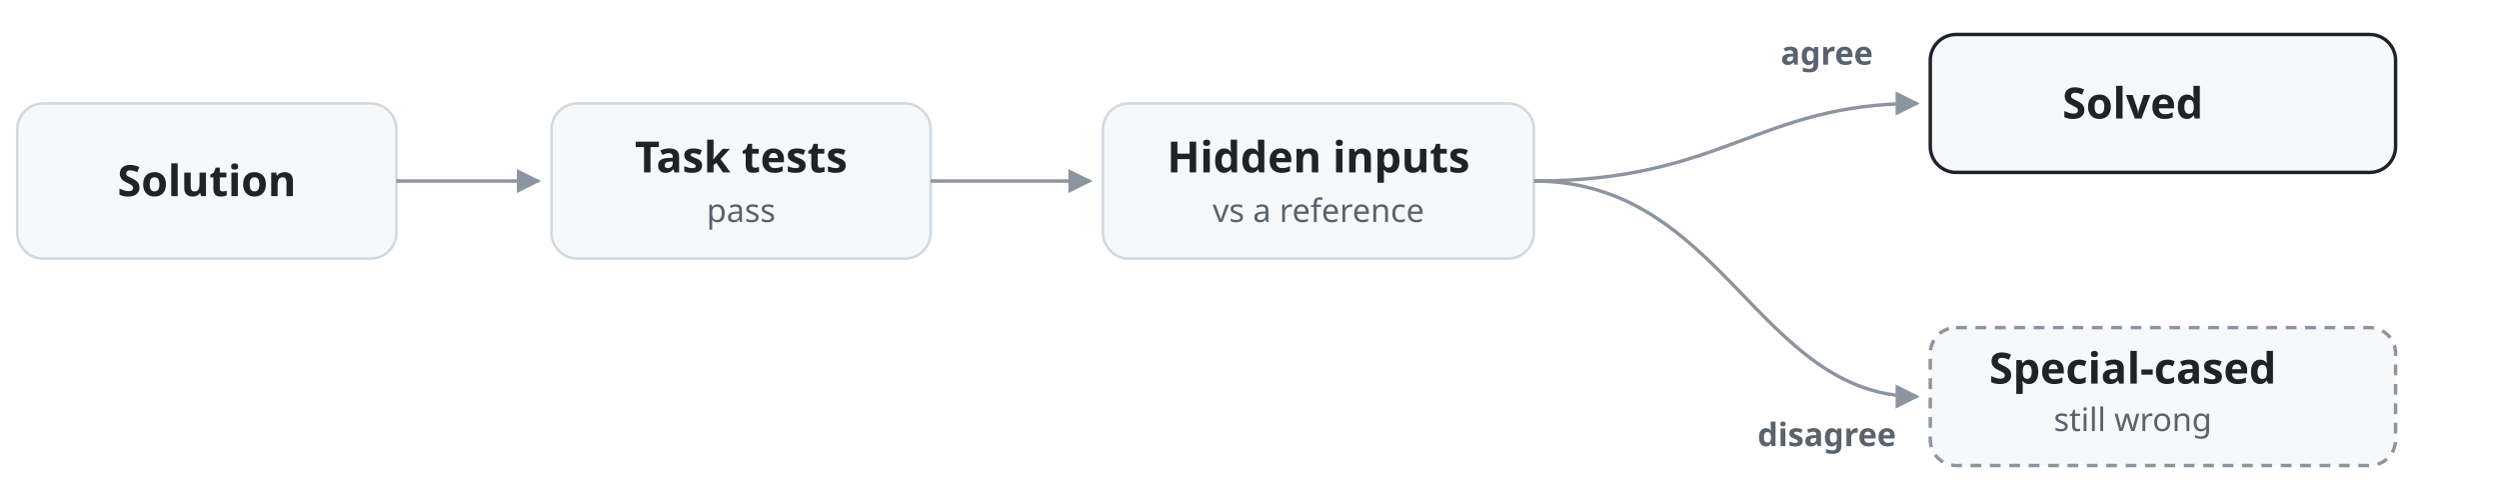
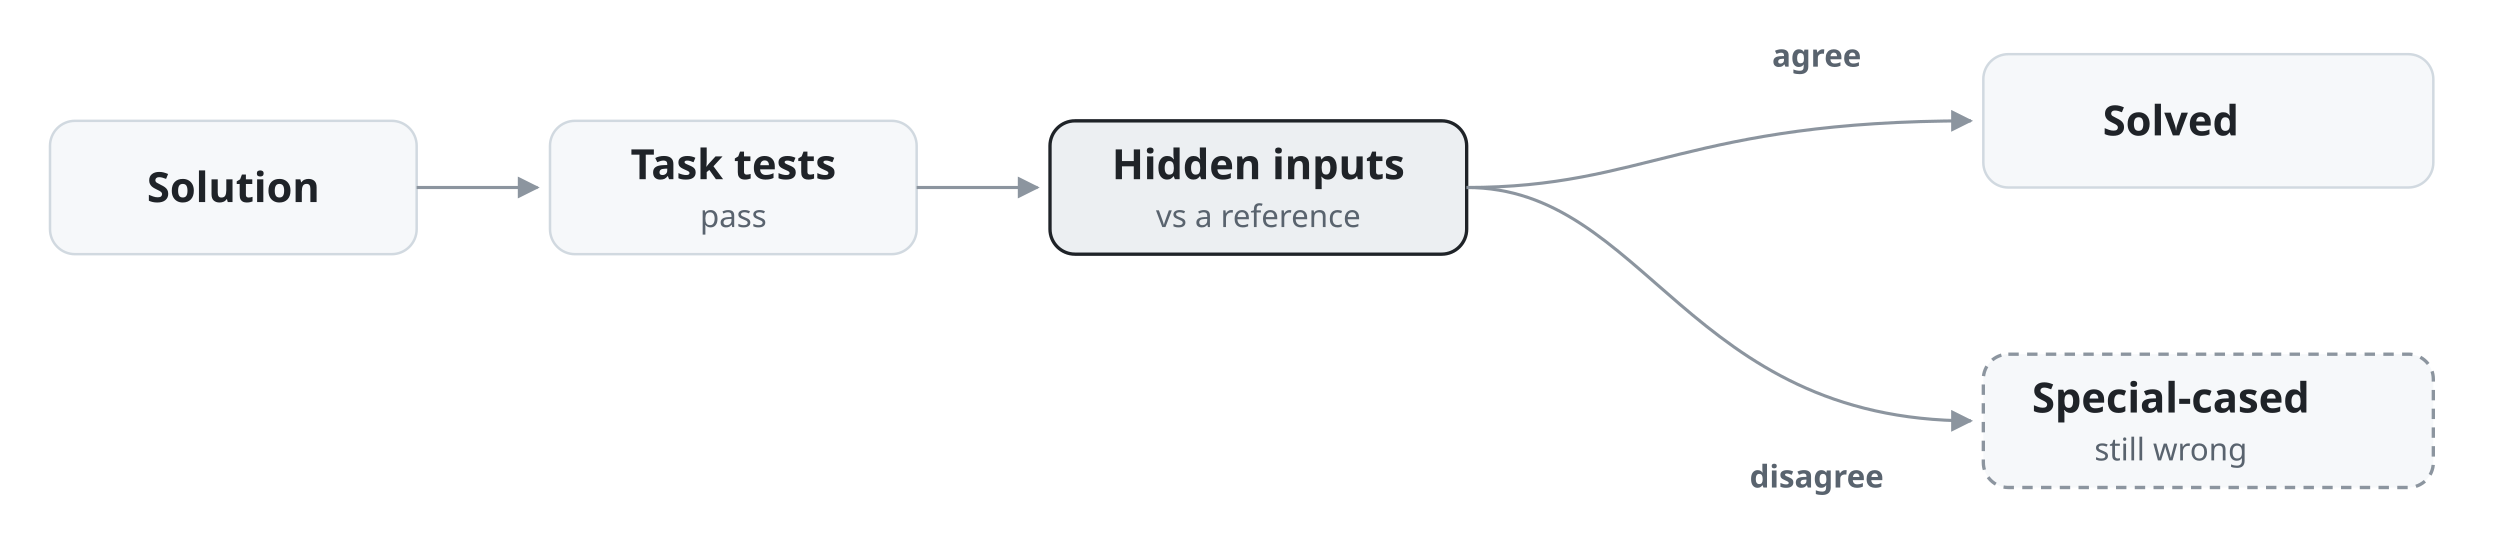
- <svg xmlns="http://www.w3.org/2000/svg" viewBox="0 0 1160 232" width="1160" height="232" role="img" aria-label="A solution passes the task tests, then runs against a reference on hidden inputs. Where it agrees, it is solved. Where it disagrees, it is special-cased: it passes the tests and is still wrong.">
+ <svg xmlns="http://www.w3.org/2000/svg" viewBox="0 0 1200 260" width="1200" height="260" role="img" aria-label="A solution passes the task tests, then runs against a reference on hidden inputs. Where it agrees, it is solved. Where it disagrees, it is special-cased: it passes the tests and is still wrong.">
  <defs>
    <marker id="arr" viewBox="0 0 10 10" refX="9" refY="5" markerWidth="7" markerHeight="7" orient="auto-start-reverse">
      <path d="M0,0 L10,5 L0,10 z" fill="#8c959f" />
    </marker>
  </defs>
-   <rect x="8" y="48" width="176" height="72" rx="12" fill="#f6f8fa" stroke="#d1d9e0" stroke-width="1.2" />
-   <text x="96" y="91" font-family="-apple-system, BlinkMacSystemFont, 'Segoe UI', 'Noto Sans', Helvetica, Arial, sans-serif" font-size="20" font-weight="600" fill="#1f2328" text-anchor="middle">Solution</text>
-   <rect x="256" y="48" width="176" height="72" rx="12" fill="#f6f8fa" stroke="#d1d9e0" stroke-width="1.2" />
-   <text x="344" y="80" font-family="-apple-system, BlinkMacSystemFont, 'Segoe UI', 'Noto Sans', Helvetica, Arial, sans-serif" font-size="20" font-weight="600" fill="#1f2328" text-anchor="middle">Task tests</text>
-   <text x="344" y="103" font-family="-apple-system, BlinkMacSystemFont, 'Segoe UI', 'Noto Sans', Helvetica, Arial, sans-serif" font-size="15" fill="#59636e" text-anchor="middle">pass</text>
-   <rect x="512" y="48" width="200" height="72" rx="12" fill="#f6f8fa" stroke="#d1d9e0" stroke-width="1.2" />
-   <text x="612" y="80" font-family="-apple-system, BlinkMacSystemFont, 'Segoe UI', 'Noto Sans', Helvetica, Arial, sans-serif" font-size="20" font-weight="600" fill="#1f2328" text-anchor="middle">Hidden inputs</text>
-   <text x="612" y="103" font-family="-apple-system, BlinkMacSystemFont, 'Segoe UI', 'Noto Sans', Helvetica, Arial, sans-serif" font-size="15" fill="#59636e" text-anchor="middle">vs a reference</text>
-   <rect x="896" y="16" width="216" height="64" rx="12" fill="#f6f8fa" stroke="#1f2328" stroke-width="1.6" />
-   <text x="990" y="55" font-family="-apple-system, BlinkMacSystemFont, 'Segoe UI', 'Noto Sans', Helvetica, Arial, sans-serif" font-size="20" font-weight="600" fill="#1f2328" text-anchor="middle">Solved</text>
-   <rect x="896" y="152" width="216" height="64" rx="12" fill="#f6f8fa" stroke="#8c959f" stroke-width="1.6" stroke-dasharray="5 4" />
-   <text x="990" y="178" font-family="-apple-system, BlinkMacSystemFont, 'Segoe UI', 'Noto Sans', Helvetica, Arial, sans-serif" font-size="20" font-weight="600" fill="#1f2328" text-anchor="middle">Special-cased</text>
-   <text x="990" y="200" font-family="-apple-system, BlinkMacSystemFont, 'Segoe UI', 'Noto Sans', Helvetica, Arial, sans-serif" font-size="15" fill="#59636e" text-anchor="middle">still wrong</text>
-   <line x1="184" y1="84" x2="250" y2="84" stroke="#8c959f" stroke-width="1.6" marker-end="url(#arr)" />
-   <line x1="432" y1="84" x2="506" y2="84" stroke="#8c959f" stroke-width="1.6" marker-end="url(#arr)" />
-   <path d="M712 84 C 800 84, 816 48, 890 48" fill="none" stroke="#8c959f" stroke-width="1.6" marker-end="url(#arr)" />
-   <path d="M712 84 C 800 84, 816 184, 890 184" fill="none" stroke="#8c959f" stroke-width="1.6" marker-end="url(#arr)" />
-   <text x="848" y="30" font-family="-apple-system, BlinkMacSystemFont, 'Segoe UI', 'Noto Sans', Helvetica, Arial, sans-serif" font-size="15" font-weight="600" fill="#59636e" text-anchor="middle">agree</text>
-   <text x="848" y="207" font-family="-apple-system, BlinkMacSystemFont, 'Segoe UI', 'Noto Sans', Helvetica, Arial, sans-serif" font-size="15" font-weight="600" fill="#59636e" text-anchor="middle">disagree</text>
-   <circle r="7" fill="#1f2328" opacity="0">
-     <animate attributeName="opacity" values="0;1;1;0;0" keyTimes="0;0.02;0.30;0.36;1" dur="9s" repeatCount="indefinite" />
-     <animateMotion path="M96 84 H612" keyPoints="0;1;1" keyTimes="0;0.30;1" calcMode="linear" dur="9s" repeatCount="indefinite" />
+   <rect x="24" y="58" width="176" height="64" rx="12" fill="#f6f8fa" stroke="#d1d9e0" stroke-width="1.2" />
+   <text x="112" y="97" font-family="-apple-system, BlinkMacSystemFont, 'Segoe UI', 'Noto Sans', Helvetica, Arial, sans-serif" font-size="20" font-weight="600" fill="#1f2328" text-anchor="middle">Solution</text>
+   <rect x="264" y="58" width="176" height="64" rx="12" fill="#f6f8fa" stroke="#d1d9e0" stroke-width="1.2" />
+   <text x="352" y="86" font-family="-apple-system, BlinkMacSystemFont, 'Segoe UI', 'Noto Sans', Helvetica, Arial, sans-serif" font-size="20" font-weight="600" fill="#1f2328" text-anchor="middle">Task tests</text>
+   <text x="352" y="109" font-family="-apple-system, BlinkMacSystemFont, 'Segoe UI', 'Noto Sans', Helvetica, Arial, sans-serif" font-size="15" fill="#59636e" text-anchor="middle">pass</text>
+   <rect x="504" y="58" width="200" height="64" rx="12" fill="#eceff2" stroke="#1f2328" stroke-width="1.6" />
+   <text x="604" y="86" font-family="-apple-system, BlinkMacSystemFont, 'Segoe UI', 'Noto Sans', Helvetica, Arial, sans-serif" font-size="20" font-weight="600" fill="#1f2328" text-anchor="middle">Hidden inputs</text>
+   <text x="604" y="109" font-family="-apple-system, BlinkMacSystemFont, 'Segoe UI', 'Noto Sans', Helvetica, Arial, sans-serif" font-size="15" fill="#59636e" text-anchor="middle">vs a reference</text>
+   <rect x="952" y="26" width="216" height="64" rx="12" fill="#f6f8fa" stroke="#d1d9e0" stroke-width="1.2" />
+   <text x="1042" y="65" font-family="-apple-system, BlinkMacSystemFont, 'Segoe UI', 'Noto Sans', Helvetica, Arial, sans-serif" font-size="20" font-weight="600" fill="#1f2328" text-anchor="middle">Solved</text>
+   <rect x="952" y="170" width="216" height="64" rx="12" fill="#f6f8fa" stroke="#8c959f" stroke-width="1.6" stroke-dasharray="5 4" />
+   <text x="1042" y="198" font-family="-apple-system, BlinkMacSystemFont, 'Segoe UI', 'Noto Sans', Helvetica, Arial, sans-serif" font-size="20" font-weight="600" fill="#1f2328" text-anchor="middle">Special-cased</text>
+   <text x="1042" y="221" font-family="-apple-system, BlinkMacSystemFont, 'Segoe UI', 'Noto Sans', Helvetica, Arial, sans-serif" font-size="15" fill="#59636e" text-anchor="middle">still wrong</text>
+   <line x1="200" y1="90" x2="258" y2="90" stroke="#8c959f" stroke-width="1.5" marker-end="url(#arr)" />
+   <line x1="440" y1="90" x2="498" y2="90" stroke="#8c959f" stroke-width="1.5" marker-end="url(#arr)" />
+   <path d="M704 90 C 790 90, 810 58, 946 58" fill="none" stroke="#8c959f" stroke-width="1.5" marker-end="url(#arr)" />
+   <path d="M704 90 C 790 90, 810 202, 946 202" fill="none" stroke="#8c959f" stroke-width="1.5" marker-end="url(#arr)" />
+   <text x="872" y="32" font-family="-apple-system, BlinkMacSystemFont, 'Segoe UI', 'Noto Sans', Helvetica, Arial, sans-serif" font-size="15" font-weight="600" fill="#59636e" text-anchor="middle">agree</text>
+   <text x="872" y="234" font-family="-apple-system, BlinkMacSystemFont, 'Segoe UI', 'Noto Sans', Helvetica, Arial, sans-serif" font-size="15" font-weight="600" fill="#59636e" text-anchor="middle">disagree</text>
+   <circle r="8" fill="#1f2328" opacity="0">
+     <animate attributeName="opacity" values="0;1;1;0;0" keyTimes="0;0.02;0.24;0.30;1" dur="12s" repeatCount="indefinite" />
+     <animateMotion path="M112 90 H604" dur="12s" repeatCount="indefinite" calcMode="spline" keyTimes="0;0.20;1" keySplines="0.4 0 0.6 1;0 0 1 1" keyPoints="0;1;1" />
  </circle>
-   <circle r="7" fill="#1f2328" opacity="0">
-     <animate attributeName="opacity" values="0;0;1;1;0;0" keyTimes="0;0.33;0.36;0.88;0.95;1" dur="9s" repeatCount="indefinite" />
-     <animateMotion path="M612 84 C 730 84, 800 48, 936 48" keyPoints="0;0;1;1" keyTimes="0;0.34;0.56;1" calcMode="linear" dur="9s" repeatCount="indefinite" />
+   <circle r="8" fill="#1f2328" opacity="0">
+     <animate attributeName="opacity" values="0;0;1;1;0;0" keyTimes="0;0.21;0.23;0.35;0.41;1" dur="12s" repeatCount="indefinite" />
+     <animateMotion path="M604 90 C 720 90, 800 58, 952 58" dur="12s" repeatCount="indefinite" calcMode="spline" keyTimes="0;0.23;0.35;1" keySplines="0 0 1 1;0.4 0 0.6 1;0 0 1 1" keyPoints="0;0;1;1" />
  </circle>
-   <circle r="7" fill="#1f2328" opacity="0">
-     <animate attributeName="opacity" values="0;0;1;1;0;0" keyTimes="0;0.33;0.36;0.88;0.95;1" dur="9s" repeatCount="indefinite" />
-     <animateMotion path="M612 84 C 730 84, 800 184, 936 184" keyPoints="0;0;1;1" keyTimes="0;0.34;0.56;1" calcMode="linear" dur="9s" repeatCount="indefinite" />
+   <path d="M1114,57 L1124,67 L1144,45" fill="none" stroke="#1f2328" stroke-width="3.2" stroke-linecap="round" stroke-linejoin="round" opacity="0">
+     <animate attributeName="opacity" values="0;0;1;1;0;0" keyTimes="0;0.37;0.42;0.48;0.53;1" dur="12s" repeatCount="indefinite" />
+   </path>
+   <circle r="8" fill="#1f2328" opacity="0">
+     <animate attributeName="opacity" values="0;0;1;1;0;0" keyTimes="0;0.56;0.60;0.78;0.84;1" dur="12s" repeatCount="indefinite" />
+     <animateMotion path="M112 90 H604" dur="12s" repeatCount="indefinite" calcMode="spline" keyTimes="0;0.58;0.74;1" keySplines="0 0 1 1;0.4 0 0.6 1;0 0 1 1" keyPoints="0;0;1;1" />
  </circle>
-   <text x="1080" y="56" font-family="-apple-system, BlinkMacSystemFont, 'Segoe UI', 'Noto Sans', Helvetica, Arial, sans-serif" font-size="22" font-weight="700" fill="#1f2328" text-anchor="middle" opacity="0">✓<animate attributeName="opacity" values="0;0;1;1;0;0" keyTimes="0;0.58;0.63;0.88;0.95;1" dur="9s" repeatCount="indefinite" />
-   </text>
-   <text x="1080" y="192" font-family="-apple-system, BlinkMacSystemFont, 'Segoe UI', 'Noto Sans', Helvetica, Arial, sans-serif" font-size="22" font-weight="700" fill="#1f2328" text-anchor="middle" opacity="0">✕<animate attributeName="opacity" values="0;0;1;1;0;0" keyTimes="0;0.58;0.63;0.88;0.95;1" dur="9s" repeatCount="indefinite" />
-   </text>
+   <circle r="8" fill="#1f2328" opacity="0">
+     <animate attributeName="opacity" values="0;0;1;1;0;0" keyTimes="0;0.75;0.77;0.89;0.94;1" dur="12s" repeatCount="indefinite" />
+     <animateMotion path="M604 90 C 720 90, 800 202, 952 202" dur="12s" repeatCount="indefinite" calcMode="spline" keyTimes="0;0.77;0.89;1" keySplines="0 0 1 1;0.4 0 0.6 1;0 0 1 1" keyPoints="0;0;1;1" />
+   </circle>
+   <g stroke="#1f2328" stroke-width="3.2" stroke-linecap="round" opacity="0">
+     <line x1="1118" y1="192" x2="1138" y2="212" />
+     <line x1="1138" y1="192" x2="1118" y2="212" />
+     <animate attributeName="opacity" values="0;0;1;1;0;0" keyTimes="0;0.90;0.93;0.96;0.99;1" dur="12s" repeatCount="indefinite" />
+   </g>
</svg>
